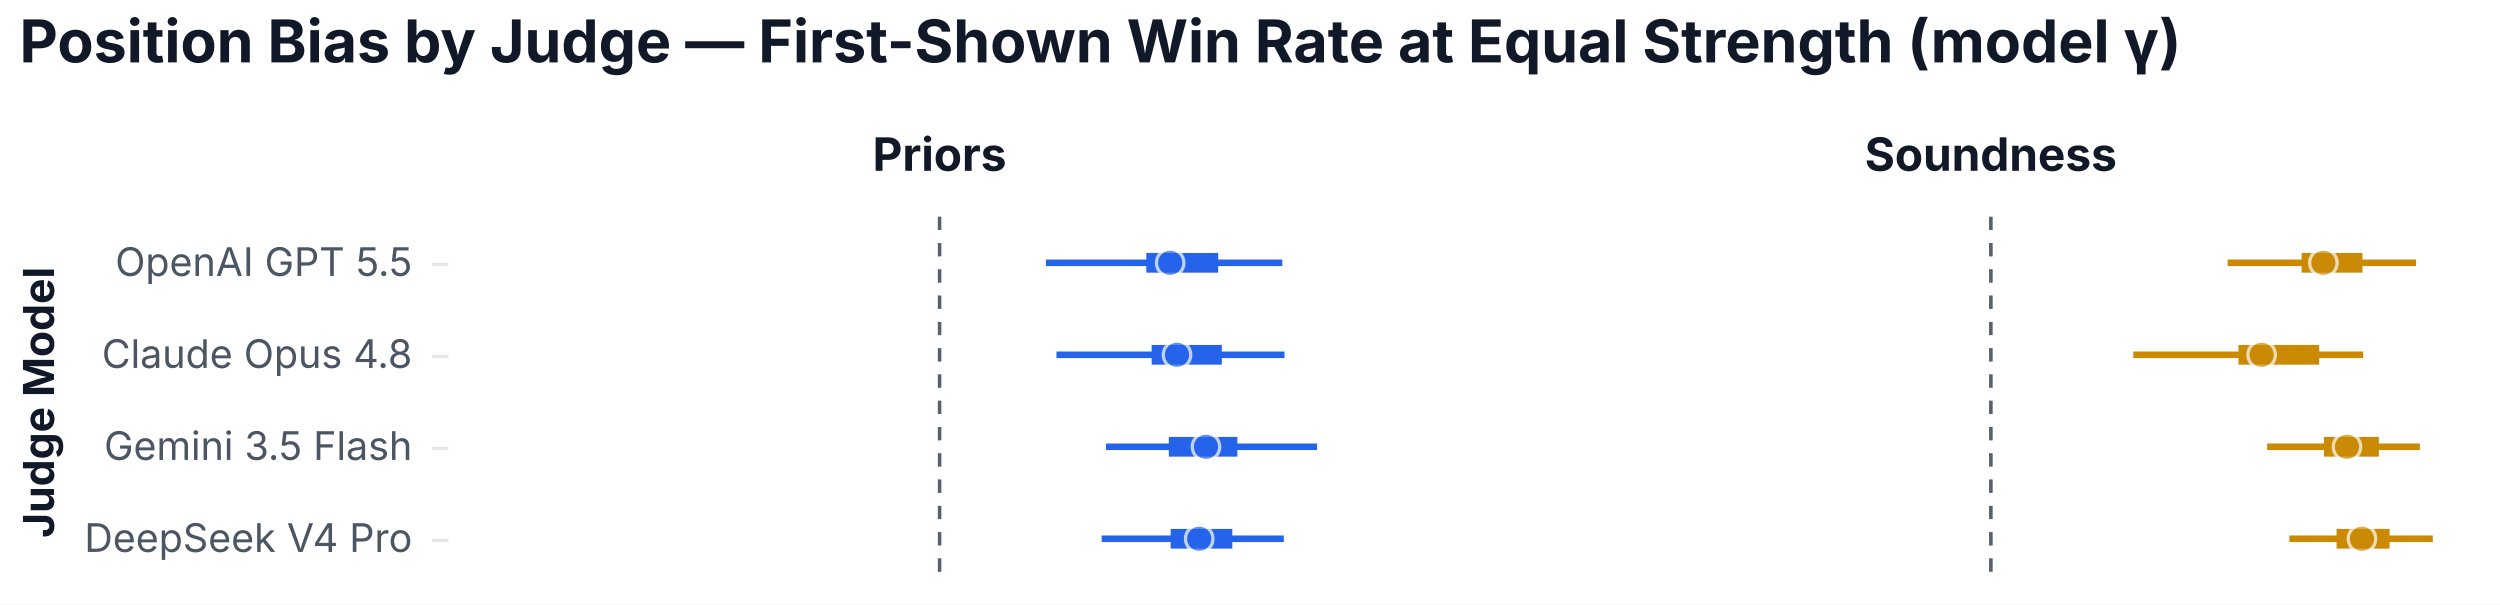
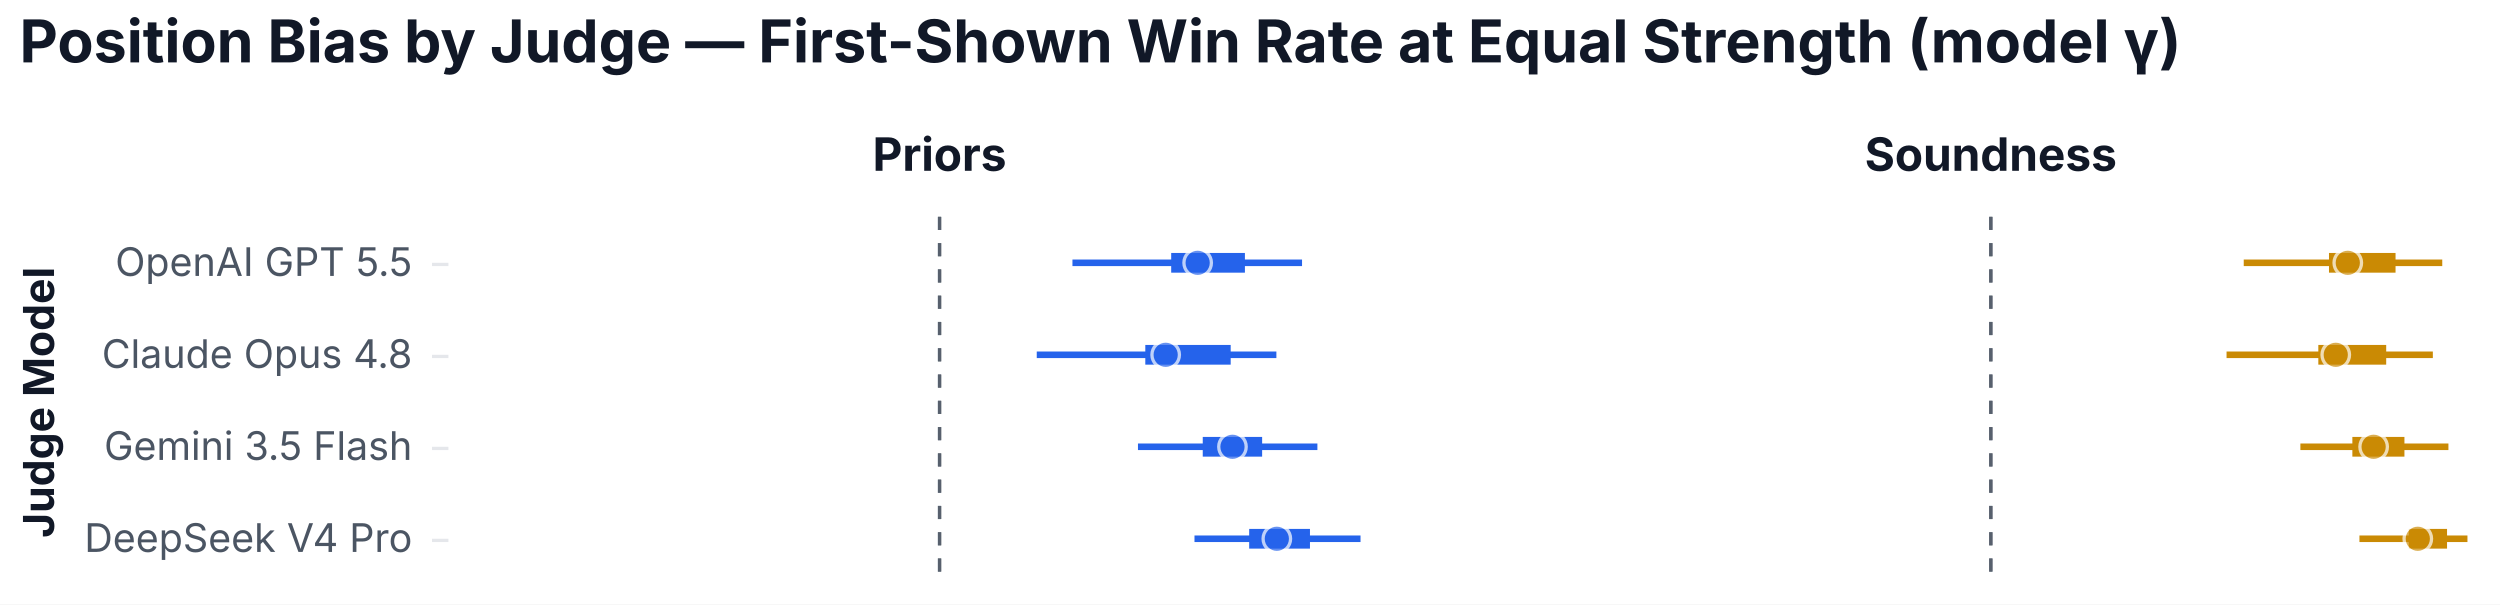
<svg xmlns="http://www.w3.org/2000/svg" version="1.1" class="marks" width="761" height="184" viewBox="0 0 761 184">
  <rect width="761" height="184" fill="white" />
  <g fill="none" stroke-miterlimit="10" transform="translate(136,66)">
    <g class="mark-group role-frame root" role="graphics-object" aria-roledescription="group mark container">
      <g transform="translate(0,0)">
        <path class="background" aria-hidden="true" d="M0,0h0v0h0Z" />
        <g>
          <g class="mark-group role-row-header row_header" role="graphics-object" aria-roledescription="group mark container">
            <g transform="translate(0,0)">
              <path class="background" aria-hidden="true" d="M0,0h0v112h0Z" />
              <g>
                <g class="mark-group role-axis" role="graphics-symbol" aria-roledescription="axis" aria-label="Y-axis titled 'Judge Model' for a discrete scale with 4 values: OpenAI GPT 5.5, Claude Opus 4.8, Gemini 3.5 Flash, DeepSeek V4 Pro">
                  <g transform="translate(0.5,0.5)">
                    <path class="background" aria-hidden="true" d="M0,0h0v0h0Z" pointer-events="none" />
                    <g>
                      <g class="mark-rule role-axis-tick" pointer-events="none">
                        <line transform="translate(0,14)" x2="-5" y2="0" stroke="#e5e7eb" stroke-width="1" opacity="1" />
                        <line transform="translate(0,42)" x2="-5" y2="0" stroke="#e5e7eb" stroke-width="1" opacity="1" />
                        <line transform="translate(0,70)" x2="-5" y2="0" stroke="#e5e7eb" stroke-width="1" opacity="1" />
                        <line transform="translate(0,98)" x2="-5" y2="0" stroke="#e5e7eb" stroke-width="1" opacity="1" />
                      </g>
                      <g class="mark-text role-axis-label" pointer-events="none">
                        <text text-anchor="end" transform="translate(-11,17.5)" font-family="Inter, system-ui, sans-serif" font-size="12px" fill="#4b5563" opacity="1">OpenAI GPT 5.5</text>
                        <text text-anchor="end" transform="translate(-11,45.5)" font-family="Inter, system-ui, sans-serif" font-size="12px" fill="#4b5563" opacity="1">Claude Opus 4.8</text>
                        <text text-anchor="end" transform="translate(-11,73.5)" font-family="Inter, system-ui, sans-serif" font-size="12px" fill="#4b5563" opacity="1">Gemini 3.5 Flash</text>
                        <text text-anchor="end" transform="translate(-11,101.5)" font-family="Inter, system-ui, sans-serif" font-size="12px" fill="#4b5563" opacity="1">DeepSeek V4 Pro</text>
                      </g>
                      <g class="mark-text role-axis-title" pointer-events="none">
                        <text text-anchor="middle" transform="translate(-117.0586,56) rotate(-90) translate(0,-3)" font-family="Inter, system-ui, sans-serif" font-size="13px" font-weight="bold" fill="#111827" opacity="1">Judge Model</text>
                      </g>
                    </g>
                    <path class="foreground" aria-hidden="true" d="" pointer-events="none" display="none" />
                  </g>
                </g>
              </g>
              <path class="foreground" aria-hidden="true" d="" display="none" />
            </g>
          </g>
          <g class="mark-group role-column-header column_header" role="graphics-object" aria-roledescription="group mark container">
            <g transform="translate(0,-1)">
              <path class="background" aria-hidden="true" d="M0,0h300v0h-300Z" />
              <g>
                <g class="mark-group role-title">
                  <g transform="translate(150,-24)">
                    <path class="background" aria-hidden="true" d="M0,0h0v0h0Z" pointer-events="none" />
                    <g>
                      <g class="mark-text role-title-text" role="graphics-symbol" aria-roledescription="title" aria-label="Title text 'Priors'" pointer-events="none">
                        <text text-anchor="middle" transform="translate(0,11)" font-family="Inter, system-ui, sans-serif" font-size="14px" font-weight="bold" fill="#111827" opacity="1">Priors</text>
                      </g>
                    </g>
                    <path class="foreground" aria-hidden="true" d="" pointer-events="none" display="none" />
                  </g>
                </g>
              </g>
              <path class="foreground" aria-hidden="true" d="" display="none" />
            </g>
            <g transform="translate(320,-1)">
              <path class="background" aria-hidden="true" d="M0,0h300v0h-300Z" />
              <g>
                <g class="mark-group role-title">
                  <g transform="translate(150,-24)">
                    <path class="background" aria-hidden="true" d="M0,0h0v0h0Z" pointer-events="none" />
                    <g>
                      <g class="mark-text role-title-text" role="graphics-symbol" aria-roledescription="title" aria-label="Title text 'Soundness'" pointer-events="none">
                        <text text-anchor="middle" transform="translate(0,11)" font-family="Inter, system-ui, sans-serif" font-size="14px" font-weight="bold" fill="#111827" opacity="1">Soundness</text>
                      </g>
                    </g>
                    <path class="foreground" aria-hidden="true" d="" pointer-events="none" display="none" />
                  </g>
                </g>
              </g>
              <path class="foreground" aria-hidden="true" d="" display="none" />
            </g>
          </g>
          <g class="mark-group role-scope cell" role="graphics-object" aria-roledescription="group mark container">
            <g transform="translate(0,0)">
              <path class="background" aria-hidden="true" d="M0,0h300v112h-300Z" />
              <g>
                <g class="mark-rule role-mark child_layer_0_marks" role="graphics-symbol" aria-roledescription="rule mark container">
                  <line transform="translate(150,0)" x2="0" y2="112" stroke="#4b5563" stroke-width="1" stroke-dasharray="4,4" opacity="0.5" />
                  <line transform="translate(150,0)" x2="0" y2="112" stroke="#4b5563" stroke-width="1" stroke-dasharray="4,4" opacity="0.5" />
                  <line transform="translate(150,0)" x2="0" y2="112" stroke="#4b5563" stroke-width="1" stroke-dasharray="4,4" opacity="0.5" />
                  <line transform="translate(150,0)" x2="0" y2="112" stroke="#4b5563" stroke-width="1" stroke-dasharray="4,4" opacity="0.5" />
                </g>
                <g class="mark-rule role-mark child_layer_1_marks" role="graphics-object" aria-roledescription="rule mark container">
-                   <line aria-label="First-Shown Win Rate at Equal Strength: 61.8634891775; Judge Model: Claude Opus 4.8; hi95: 85.0028737024; criterion_label: Priors" role="graphics-symbol" aria-roledescription="rule mark" transform="translate(185.5905,42)" x2="69.418" y2="0" stroke="#2563eb" stroke-width="2" />
-                   <line aria-label="First-Shown Win Rate at Equal Strength: 66.4511680293; Judge Model: DeepSeek V4 Pro; hi95: 84.926968863; criterion_label: Priors" role="graphics-symbol" aria-roledescription="rule mark" transform="translate(199.3535,98)" x2="55.427" y2="0" stroke="#2563eb" stroke-width="2" />
-                   <line aria-label="First-Shown Win Rate at Equal Strength: 66.8926783658; Judge Model: Gemini 3.5 Flash; hi95: 88.3065909182; criterion_label: Priors" role="graphics-symbol" aria-roledescription="rule mark" transform="translate(200.678,70)" x2="64.242" y2="0" stroke="#2563eb" stroke-width="2" />
-                   <line aria-label="First-Shown Win Rate at Equal Strength: 60.7924259955; Judge Model: OpenAI GPT 5.5; hi95: 84.7782841848; criterion_label: Priors" role="graphics-symbol" aria-roledescription="rule mark" transform="translate(182.3773,14)" x2="71.958" y2="0" stroke="#2563eb" stroke-width="2" />
+                   <line aria-label="First-Shown Win Rate at Equal Strength: 59.862076534; Judge Model: Claude Opus 4.8; hi95: 84.1770258501; criterion_label: Priors" role="graphics-symbol" aria-roledescription="rule mark" transform="translate(179.5862,42)" x2="72.945" y2="0" stroke="#2563eb" stroke-width="2" />
+                   <line aria-label="First-Shown Win Rate at Equal Strength: 75.8673772705; Judge Model: DeepSeek V4 Pro; hi95: 92.7147502628; criterion_label: Priors" role="graphics-symbol" aria-roledescription="rule mark" transform="translate(227.6021,98)" x2="50.542" y2="0" stroke="#2563eb" stroke-width="2" />
+                   <line aria-label="First-Shown Win Rate at Equal Strength: 70.1321056577; Judge Model: Gemini 3.5 Flash; hi95: 88.3379921509; criterion_label: Priors" role="graphics-symbol" aria-roledescription="rule mark" transform="translate(210.3963,70)" x2="54.618" y2="0" stroke="#2563eb" stroke-width="2" />
+                   <line aria-label="First-Shown Win Rate at Equal Strength: 63.4848872417; Judge Model: OpenAI GPT 5.5; hi95: 86.7805689549; criterion_label: Priors" role="graphics-symbol" aria-roledescription="rule mark" transform="translate(190.4547,14)" x2="69.887" y2="0" stroke="#2563eb" stroke-width="2" />
                </g>
                <g class="mark-rule role-mark child_layer_2_marks" role="graphics-object" aria-roledescription="rule mark container">
-                   <line aria-label="lo50: 71.5203863749; Judge Model: Claude Opus 4.8; hi50: 78.6398008069; criterion_label: Priors" role="graphics-symbol" aria-roledescription="rule mark" transform="translate(214.5612,42)" x2="21.358" y2="0" stroke="#2563eb" stroke-width="6" />
-                   <line aria-label="lo50: 73.4505256796; Judge Model: DeepSeek V4 Pro; hi50: 79.705223126; criterion_label: Priors" role="graphics-symbol" aria-roledescription="rule mark" transform="translate(220.3516,98)" x2="18.764" y2="0" stroke="#2563eb" stroke-width="6" />
-                   <line aria-label="lo50: 73.2644004136; Judge Model: Gemini 3.5 Flash; hi50: 80.2189542867; criterion_label: Priors" role="graphics-symbol" aria-roledescription="rule mark" transform="translate(219.7932,70)" x2="20.864" y2="0" stroke="#2563eb" stroke-width="6" />
-                   <line aria-label="lo50: 70.9774428179; Judge Model: OpenAI GPT 5.5; hi50: 78.2719348744; criterion_label: Priors" role="graphics-symbol" aria-roledescription="rule mark" transform="translate(212.9323,14)" x2="21.883" y2="0" stroke="#2563eb" stroke-width="6" />
+                   <line aria-label="lo50: 70.8768074821; Judge Model: Claude Opus 4.8; hi50: 79.5408201356; criterion_label: Priors" role="graphics-symbol" aria-roledescription="rule mark" transform="translate(212.6304,42)" x2="25.992" y2="0" stroke="#2563eb" stroke-width="6" />
+                   <line aria-label="lo50: 81.4165007237; Judge Model: DeepSeek V4 Pro; hi50: 87.5843486477; criterion_label: Priors" role="graphics-symbol" aria-roledescription="rule mark" transform="translate(244.2495,98)" x2="18.504" y2="0" stroke="#2563eb" stroke-width="6" />
+                   <line aria-label="lo50: 76.7055871549; Judge Model: Gemini 3.5 Flash; hi50: 82.7312065768; criterion_label: Priors" role="graphics-symbol" aria-roledescription="rule mark" transform="translate(230.1168,70)" x2="18.077" y2="0" stroke="#2563eb" stroke-width="6" />
+                   <line aria-label="lo50: 73.5037043786; Judge Model: OpenAI GPT 5.5; hi50: 80.9840399721; criterion_label: Priors" role="graphics-symbol" aria-roledescription="rule mark" transform="translate(220.5111,14)" x2="22.441" y2="0" stroke="#2563eb" stroke-width="6" />
                </g>
                <g class="mark-symbol role-mark child_layer_3_marks" role="graphics-object" aria-roledescription="symbol mark container">
-                   <path aria-label="bias_pct: 74.0938858503; Judge Model: Claude Opus 4.8; criterion_label: Priors" role="graphics-symbol" aria-roledescription="point" transform="translate(222.2817,42)" d="M4.183,0A4.183,4.183,0,1,1,-4.183,0A4.183,4.183,0,1,1,4.183,0" fill="#2563eb" stroke="white" stroke-width="1" opacity="0.7" />
-                   <path aria-label="bias_pct: 76.3457835074; Judge Model: DeepSeek V4 Pro; criterion_label: Priors" role="graphics-symbol" aria-roledescription="point" transform="translate(229.0374,98)" d="M4.183,0A4.183,4.183,0,1,1,-4.183,0A4.183,4.183,0,1,1,4.183,0" fill="#2563eb" stroke="white" stroke-width="1" opacity="0.7" />
-                   <path aria-label="bias_pct: 77.0325403464; Judge Model: Gemini 3.5 Flash; criterion_label: Priors" role="graphics-symbol" aria-roledescription="point" transform="translate(231.0976,70)" d="M4.183,0A4.183,4.183,0,1,1,-4.183,0A4.183,4.183,0,1,1,4.183,0" fill="#2563eb" stroke="white" stroke-width="1" opacity="0.7" />
-                   <path aria-label="bias_pct: 73.4013687406; Judge Model: OpenAI GPT 5.5; criterion_label: Priors" role="graphics-symbol" aria-roledescription="point" transform="translate(220.2041,14)" d="M4.183,0A4.183,4.183,0,1,1,-4.183,0A4.183,4.183,0,1,1,4.183,0" fill="#2563eb" stroke="white" stroke-width="1" opacity="0.7" />
+                   <path aria-label="bias_pct: 72.9447429942; Judge Model: Claude Opus 4.8; criterion_label: Priors" role="graphics-symbol" aria-roledescription="point" transform="translate(218.8342,42)" d="M4.183,0A4.183,4.183,0,1,1,-4.183,0A4.183,4.183,0,1,1,4.183,0" fill="#2563eb" stroke="white" stroke-width="1" opacity="0.7" />
+                   <path aria-label="bias_pct: 84.2222184134; Judge Model: DeepSeek V4 Pro; criterion_label: Priors" role="graphics-symbol" aria-roledescription="point" transform="translate(252.6667,98)" d="M4.183,0A4.183,4.183,0,1,1,-4.183,0A4.183,4.183,0,1,1,4.183,0" fill="#2563eb" stroke="white" stroke-width="1" opacity="0.7" />
+                   <path aria-label="bias_pct: 79.7209717438; Judge Model: Gemini 3.5 Flash; criterion_label: Priors" role="graphics-symbol" aria-roledescription="point" transform="translate(239.1629,70)" d="M4.183,0A4.183,4.183,0,1,1,-4.183,0A4.183,4.183,0,1,1,4.183,0" fill="#2563eb" stroke="white" stroke-width="1" opacity="0.7" />
+                   <path aria-label="bias_pct: 76.1892907678; Judge Model: OpenAI GPT 5.5; criterion_label: Priors" role="graphics-symbol" aria-roledescription="point" transform="translate(228.5679,14)" d="M4.183,0A4.183,4.183,0,1,1,-4.183,0A4.183,4.183,0,1,1,4.183,0" fill="#2563eb" stroke="white" stroke-width="1" opacity="0.7" />
                </g>
              </g>
              <path class="foreground" aria-hidden="true" d="" display="none" />
            </g>
            <g transform="translate(320,0)">
              <path class="background" aria-hidden="true" d="M0,0h300v112h-300Z" />
              <g>
                <g class="mark-rule role-mark child_layer_0_marks" role="graphics-symbol" aria-roledescription="rule mark container">
                  <line transform="translate(150,0)" x2="0" y2="112" stroke="#4b5563" stroke-width="1" stroke-dasharray="4,4" opacity="0.5" />
                  <line transform="translate(150,0)" x2="0" y2="112" stroke="#4b5563" stroke-width="1" stroke-dasharray="4,4" opacity="0.5" />
                  <line transform="translate(150,0)" x2="0" y2="112" stroke="#4b5563" stroke-width="1" stroke-dasharray="4,4" opacity="0.5" />
                  <line transform="translate(150,0)" x2="0" y2="112" stroke="#4b5563" stroke-width="1" stroke-dasharray="4,4" opacity="0.5" />
                </g>
                <g class="mark-rule role-mark child_layer_1_marks" role="graphics-object" aria-roledescription="rule mark container">
-                   <line aria-label="First-Shown Win Rate at Equal Strength: 64.4572254984; Judge Model: Claude Opus 4.8; hi95: 87.7909122833; criterion_label: Soundness" role="graphics-symbol" aria-roledescription="rule mark" transform="translate(193.3717,42)" x2="70.001" y2="0" stroke="#ca8a04" stroke-width="2" />
-                   <line aria-label="First-Shown Win Rate at Equal Strength: 80.2933438302; Judge Model: DeepSeek V4 Pro; hi95: 94.8460156281; criterion_label: Soundness" role="graphics-symbol" aria-roledescription="rule mark" transform="translate(240.88,98)" x2="43.658" y2="0" stroke="#ca8a04" stroke-width="2" />
-                   <line aria-label="First-Shown Win Rate at Equal Strength: 78.044278525; Judge Model: Gemini 3.5 Flash; hi95: 93.5328571946; criterion_label: Soundness" role="graphics-symbol" aria-roledescription="rule mark" transform="translate(234.1328,70)" x2="46.466" y2="0" stroke="#ca8a04" stroke-width="2" />
-                   <line aria-label="First-Shown Win Rate at Equal Strength: 74.0313783449; Judge Model: OpenAI GPT 5.5; hi95: 93.1524706056; criterion_label: Soundness" role="graphics-symbol" aria-roledescription="rule mark" transform="translate(222.0941,14)" x2="57.363" y2="0" stroke="#ca8a04" stroke-width="2" />
+                   <line aria-label="First-Shown Win Rate at Equal Strength: 73.9207795908; Judge Model: Claude Opus 4.8; hi95: 94.8522262638; criterion_label: Soundness" role="graphics-symbol" aria-roledescription="rule mark" transform="translate(221.7623,42)" x2="62.794" y2="0" stroke="#ca8a04" stroke-width="2" />
+                   <line aria-label="First-Shown Win Rate at Equal Strength: 87.4042952948; Judge Model: DeepSeek V4 Pro; hi95: 98.3638687687; criterion_label: Soundness" role="graphics-symbol" aria-roledescription="rule mark" transform="translate(262.2129,98)" x2="32.879" y2="0" stroke="#ca8a04" stroke-width="2" />
+                   <line aria-label="First-Shown Win Rate at Equal Strength: 81.412148521; Judge Model: Gemini 3.5 Flash; hi95: 96.4335196192; criterion_label: Soundness" role="graphics-symbol" aria-roledescription="rule mark" transform="translate(244.2364,70)" x2="45.064" y2="0" stroke="#ca8a04" stroke-width="2" />
+                   <line aria-label="First-Shown Win Rate at Equal Strength: 75.6642408733; Judge Model: OpenAI GPT 5.5; hi95: 95.8078627559; criterion_label: Soundness" role="graphics-symbol" aria-roledescription="rule mark" transform="translate(226.9927,14)" x2="60.431" y2="0" stroke="#ca8a04" stroke-width="2" />
                </g>
                <g class="mark-rule role-mark child_layer_2_marks" role="graphics-object" aria-roledescription="rule mark container">
-                   <line aria-label="lo50: 75.1332165924; Judge Model: Claude Opus 4.8; hi50: 83.3211850429; criterion_label: Soundness" role="graphics-symbol" aria-roledescription="rule mark" transform="translate(225.3996,42)" x2="24.564" y2="0" stroke="#ca8a04" stroke-width="6" />
-                   <line aria-label="lo50: 85.0831641863; Judge Model: DeepSeek V4 Pro; hi50: 90.4675468592; criterion_label: Soundness" role="graphics-symbol" aria-roledescription="rule mark" transform="translate(255.2495,98)" x2="16.153" y2="0" stroke="#ca8a04" stroke-width="6" />
-                   <line aria-label="lo50: 83.7936914047; Judge Model: Gemini 3.5 Flash; hi50: 89.3744487671; criterion_label: Soundness" role="graphics-symbol" aria-roledescription="rule mark" transform="translate(251.3811,70)" x2="16.742" y2="0" stroke="#ca8a04" stroke-width="6" />
-                   <line aria-label="lo50: 81.5371670778; Judge Model: OpenAI GPT 5.5; hi50: 87.7141356429; criterion_label: Soundness" role="graphics-symbol" aria-roledescription="rule mark" transform="translate(244.6115,14)" x2="18.531" y2="0" stroke="#ca8a04" stroke-width="6" />
+                   <line aria-label="lo50: 83.2324863751; Judge Model: Claude Opus 4.8; hi50: 90.1190731008; criterion_label: Soundness" role="graphics-symbol" aria-roledescription="rule mark" transform="translate(249.6975,42)" x2="20.66" y2="0" stroke="#ca8a04" stroke-width="6" />
+                   <line aria-label="lo50: 92.4127487215; Judge Model: DeepSeek V4 Pro; hi50: 96.2926067023; criterion_label: Soundness" role="graphics-symbol" aria-roledescription="rule mark" transform="translate(277.2382,98)" x2="11.64" y2="0" stroke="#ca8a04" stroke-width="6" />
+                   <line aria-label="lo50: 86.6859985829; Judge Model: Gemini 3.5 Flash; hi50: 91.9696961569; criterion_label: Soundness" role="graphics-symbol" aria-roledescription="rule mark" transform="translate(260.058,70)" x2="15.851" y2="0" stroke="#ca8a04" stroke-width="6" />
+                   <line aria-label="lo50: 84.314327753; Judge Model: OpenAI GPT 5.5; hi50: 91.0678037138; criterion_label: Soundness" role="graphics-symbol" aria-roledescription="rule mark" transform="translate(252.943,14)" x2="20.26" y2="0" stroke="#ca8a04" stroke-width="6" />
                </g>
                <g class="mark-symbol role-mark child_layer_3_marks" role="graphics-object" aria-roledescription="symbol mark container">
-                   <path aria-label="bias_pct: 77.4789511506; Judge Model: Claude Opus 4.8; criterion_label: Soundness" role="graphics-symbol" aria-roledescription="point" transform="translate(232.4369,42)" d="M4.183,0A4.183,4.183,0,1,1,-4.183,0A4.183,4.183,0,1,1,4.183,0" fill="#ca8a04" stroke="white" stroke-width="1" opacity="0.7" />
-                   <path aria-label="bias_pct: 87.6609186737; Judge Model: DeepSeek V4 Pro; criterion_label: Soundness" role="graphics-symbol" aria-roledescription="point" transform="translate(262.9828,98)" d="M4.183,0A4.183,4.183,0,1,1,-4.183,0A4.183,4.183,0,1,1,4.183,0" fill="#ca8a04" stroke="white" stroke-width="1" opacity="0.7" />
-                   <path aria-label="bias_pct: 86.1410944151; Judge Model: Gemini 3.5 Flash; criterion_label: Soundness" role="graphics-symbol" aria-roledescription="point" transform="translate(258.4233,70)" d="M4.183,0A4.183,4.183,0,1,1,-4.183,0A4.183,4.183,0,1,1,4.183,0" fill="#ca8a04" stroke="white" stroke-width="1" opacity="0.7" />
-                   <path aria-label="bias_pct: 83.7477212496; Judge Model: OpenAI GPT 5.5; criterion_label: Soundness" role="graphics-symbol" aria-roledescription="point" transform="translate(251.2432,14)" d="M4.183,0A4.183,4.183,0,1,1,-4.183,0A4.183,4.183,0,1,1,4.183,0" fill="#ca8a04" stroke="white" stroke-width="1" opacity="0.7" />
+                   <path aria-label="bias_pct: 85.0017466037; Judge Model: Claude Opus 4.8; criterion_label: Soundness" role="graphics-symbol" aria-roledescription="point" transform="translate(255.0052,42)" d="M4.183,0A4.183,4.183,0,1,1,-4.183,0A4.183,4.183,0,1,1,4.183,0" fill="#ca8a04" stroke="white" stroke-width="1" opacity="0.7" />
+                   <path aria-label="bias_pct: 93.3257236939; Judge Model: DeepSeek V4 Pro; criterion_label: Soundness" role="graphics-symbol" aria-roledescription="point" transform="translate(279.9772,98)" d="M4.183,0A4.183,4.183,0,1,1,-4.183,0A4.183,4.183,0,1,1,4.183,0" fill="#ca8a04" stroke="white" stroke-width="1" opacity="0.7" />
+                   <path aria-label="bias_pct: 88.8450728071; Judge Model: Gemini 3.5 Flash; criterion_label: Soundness" role="graphics-symbol" aria-roledescription="point" transform="translate(266.5352,70)" d="M4.183,0A4.183,4.183,0,1,1,-4.183,0A4.183,4.183,0,1,1,4.183,0" fill="#ca8a04" stroke="white" stroke-width="1" opacity="0.7" />
+                   <path aria-label="bias_pct: 86.2217933917; Judge Model: OpenAI GPT 5.5; criterion_label: Soundness" role="graphics-symbol" aria-roledescription="point" transform="translate(258.6654,14)" d="M4.183,0A4.183,4.183,0,1,1,-4.183,0A4.183,4.183,0,1,1,4.183,0" fill="#ca8a04" stroke="white" stroke-width="1" opacity="0.7" />
                </g>
              </g>
              <path class="foreground" aria-hidden="true" d="" display="none" />
            </g>
          </g>
          <g class="mark-group role-title">
            <g transform="translate(-130.0586,-61)">
              <path class="background" aria-hidden="true" d="M0,0h0v0h0Z" pointer-events="none" />
              <g>
                <g class="mark-text role-title-text" role="graphics-symbol" aria-roledescription="title" aria-label="Title text 'Position Bias by Judge — First-Shown Win Rate at Equal Strength (model γ)'" pointer-events="none">
                  <text text-anchor="start" transform="translate(0,14)" font-family="Inter, system-ui, sans-serif" font-size="18px" font-weight="bold" fill="#111827" opacity="1">Position Bias by Judge — First-Shown Win Rate at Equal Strength (model γ)</text>
                </g>
              </g>
              <path class="foreground" aria-hidden="true" d="" pointer-events="none" display="none" />
            </g>
          </g>
        </g>
        <path class="foreground" aria-hidden="true" d="" display="none" />
      </g>
    </g>
  </g>
</svg>
